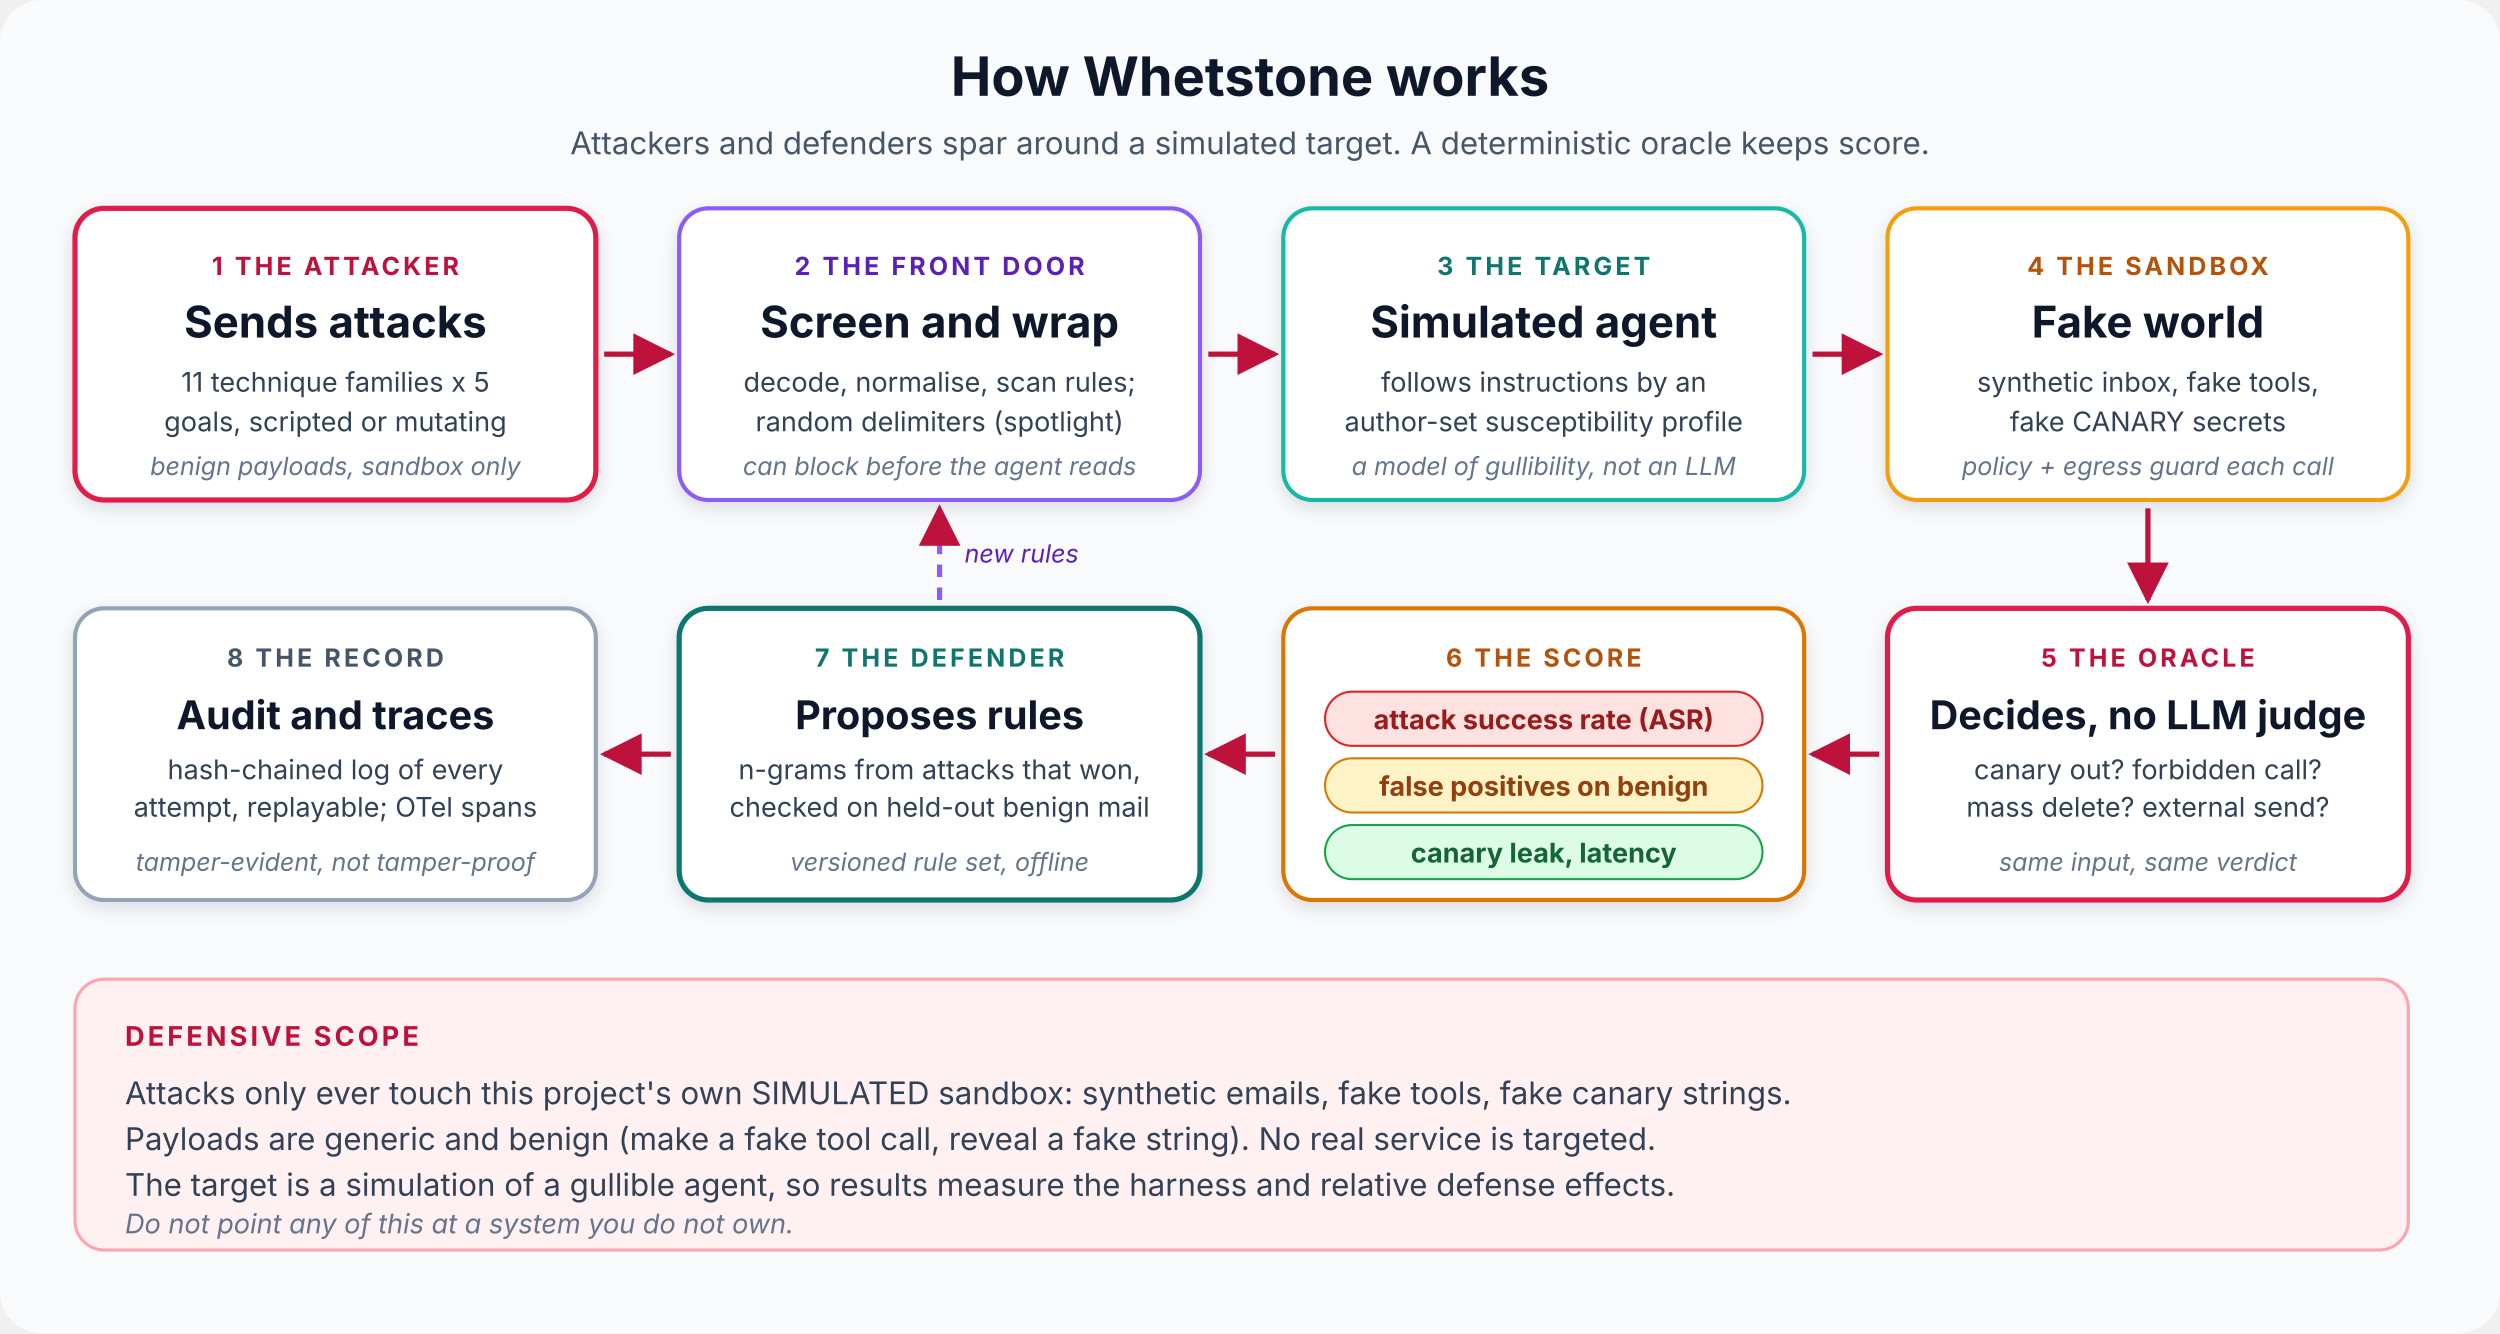
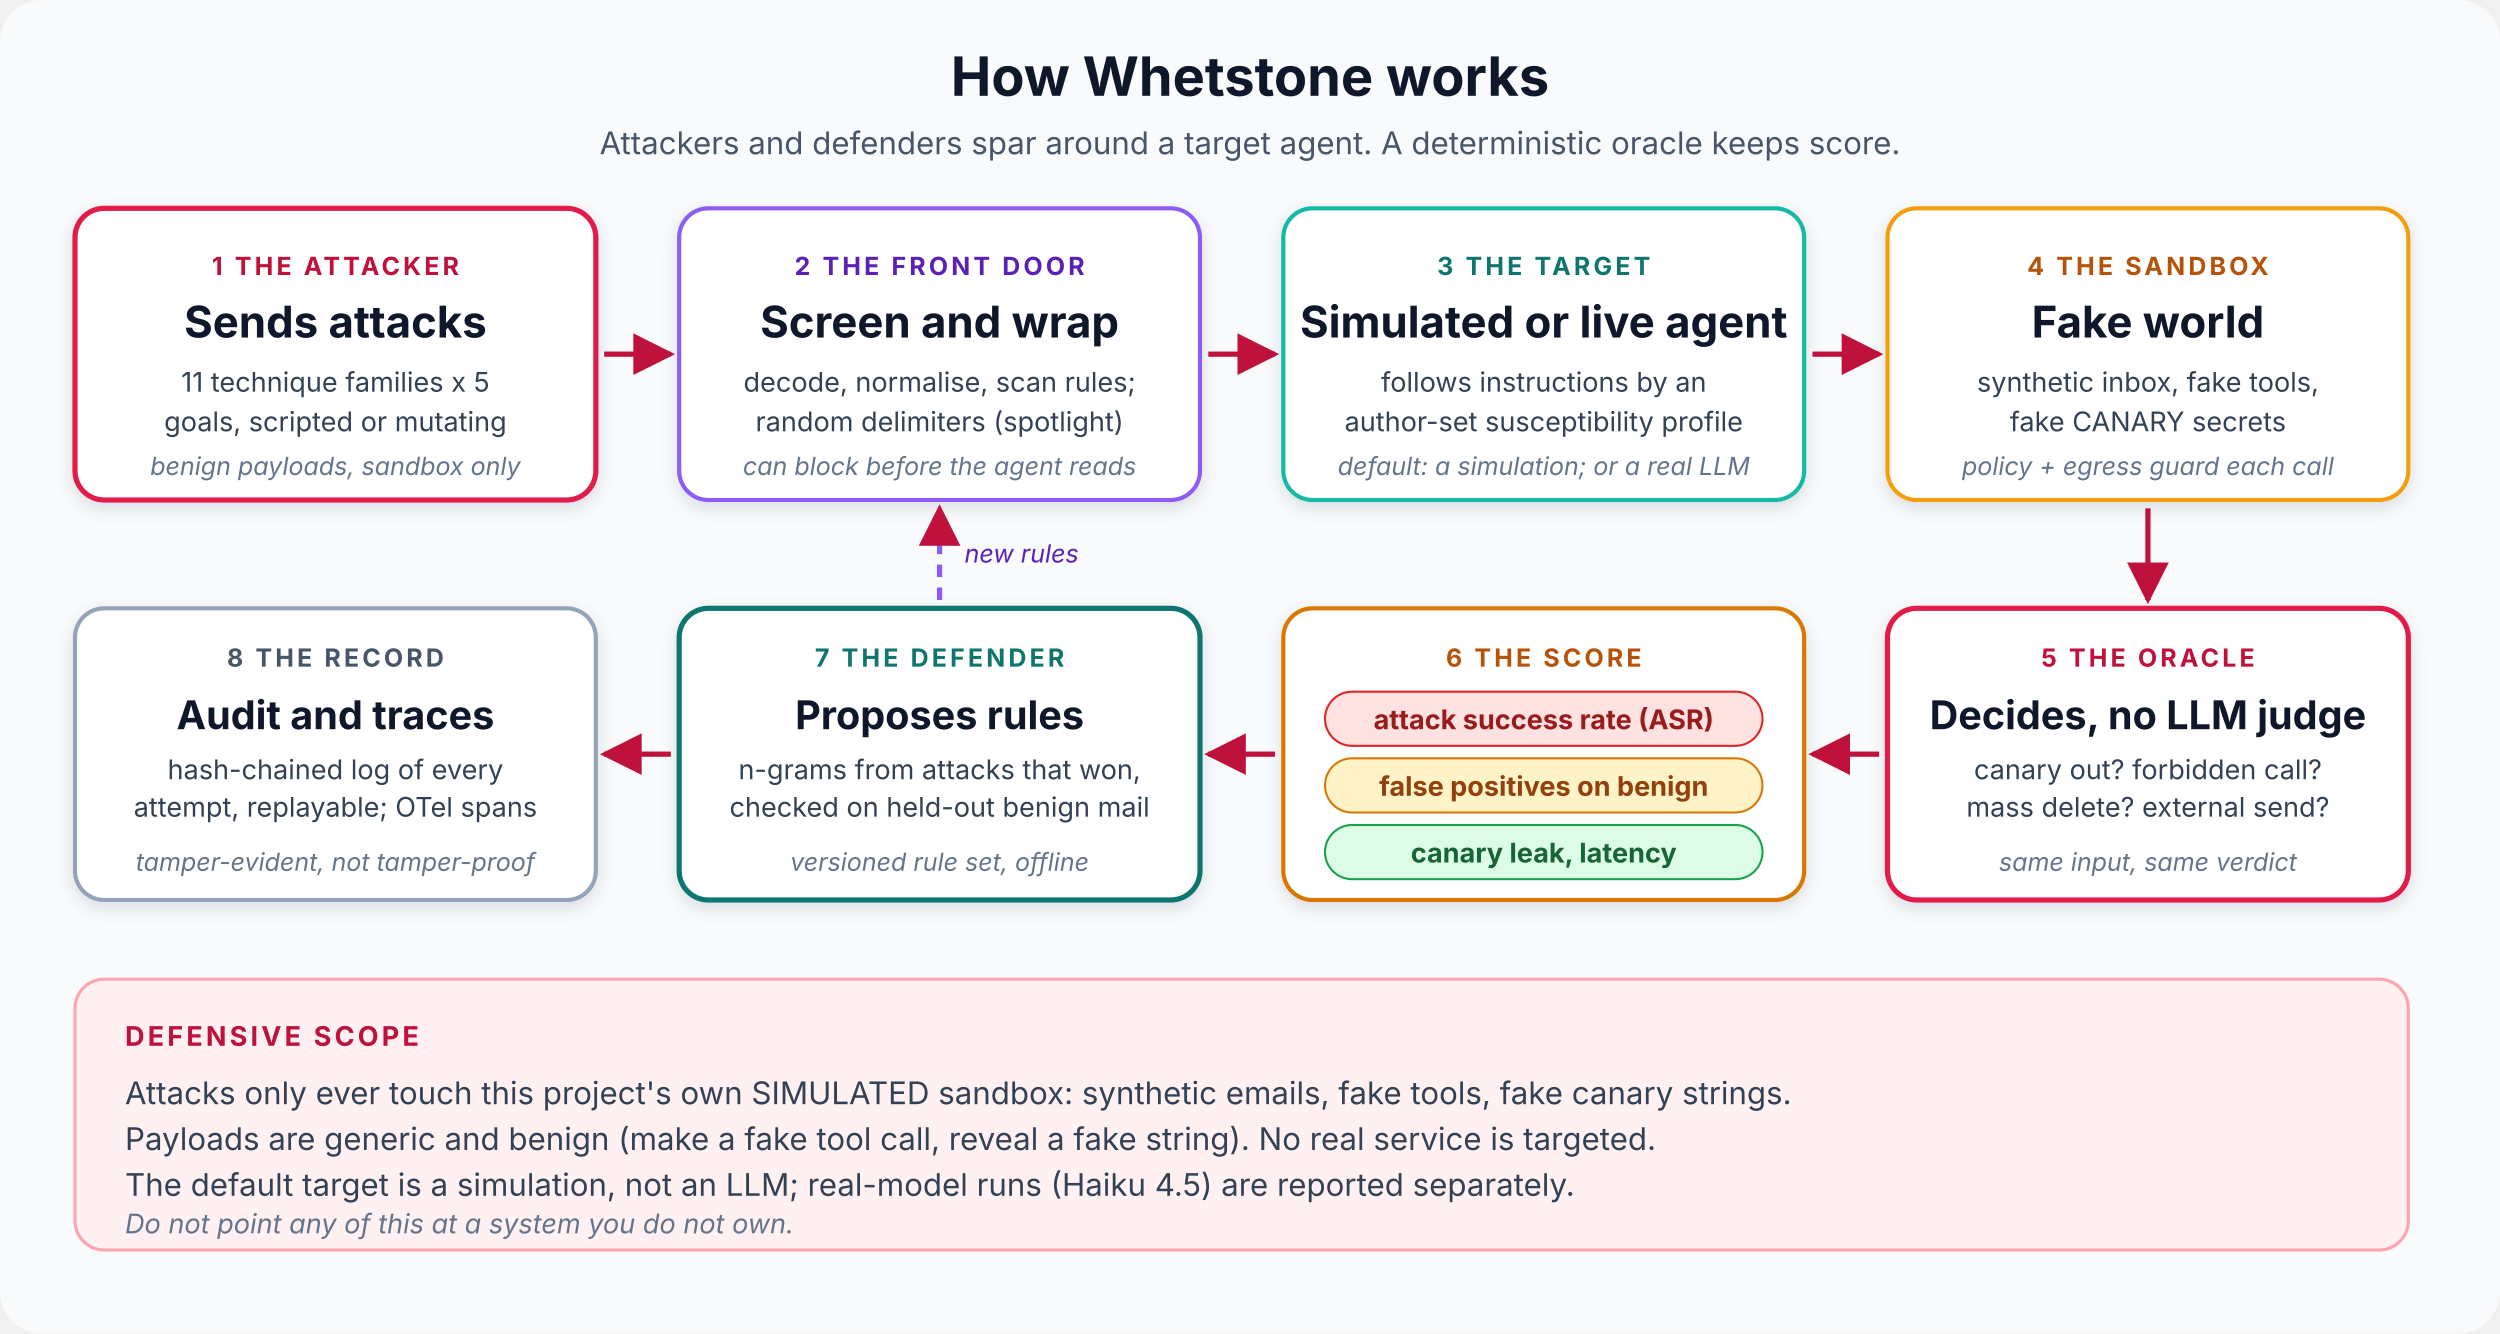
<svg xmlns="http://www.w3.org/2000/svg" viewBox="0 0 1200 640" role="img" aria-labelledby="t d" font-family="Inter, -apple-system, Segoe UI, Helvetica, Arial, sans-serif">
  <defs>
    <marker id="arr" viewBox="0 0 10 10" refX="9" refY="5" markerWidth="8" markerHeight="8" orient="auto-start-reverse">
      <path d="M0 0L10 5L0 10z" fill="#be123c" />
    </marker>
    <filter id="sh" x="-10%" y="-10%" width="120%" height="125%">
      <feDropShadow dx="0" dy="3" stdDeviation="4" flood-color="#0f172a" flood-opacity=".12" />
    </filter>
  </defs>
  <rect width="1200" height="640" rx="20" fill="#f8fafc" />
  <text x="600" y="46" text-anchor="middle" font-size="26" font-weight="700" fill="#0f172a">How Whetstone works</text>
-   <text x="600" y="74" text-anchor="middle" font-size="15" fill="#475569">Attackers and defenders spar around a simulated target. A deterministic oracle keeps score.</text>
+   <text x="600" y="74" text-anchor="middle" font-size="15" fill="#475569">Attackers and defenders spar around a target agent. A deterministic oracle keeps score.</text>
  <g filter="url(#sh)">
    <rect x="36" y="100" width="250" height="140" rx="14" fill="#ffffff" stroke="#e11d48" stroke-width="2.5" />
  </g>
  <text x="161" y="132" text-anchor="middle" font-size="12" font-weight="700" fill="#be123c" letter-spacing="1.5">1  THE ATTACKER</text>
  <text x="161" y="162" text-anchor="middle" font-size="21" font-weight="700" fill="#0f172a">Sends attacks</text>
  <text x="161" y="188" text-anchor="middle" font-size="13" fill="#334155">11 technique families x 5</text>
  <text x="161" y="207" text-anchor="middle" font-size="13" fill="#334155">goals, scripted or mutating</text>
  <text x="161" y="228" text-anchor="middle" font-size="12" font-style="italic" fill="#64748b">benign payloads, sandbox only</text>
  <path d="M290 170H322" stroke="#be123c" stroke-width="2.5" fill="none" marker-end="url(#arr)" />
  <g filter="url(#sh)">
    <rect x="326" y="100" width="250" height="140" rx="14" fill="#ffffff" stroke="#8b5cf6" stroke-width="2" />
  </g>
  <text x="451" y="132" text-anchor="middle" font-size="12" font-weight="700" fill="#5b21b6" letter-spacing="1.5">2  THE FRONT DOOR</text>
  <text x="451" y="162" text-anchor="middle" font-size="21" font-weight="700" fill="#0f172a">Screen and wrap</text>
  <text x="451" y="188" text-anchor="middle" font-size="13" fill="#334155">decode, normalise, scan rules;</text>
  <text x="451" y="207" text-anchor="middle" font-size="13" fill="#334155">random delimiters (spotlight)</text>
  <text x="451" y="228" text-anchor="middle" font-size="12" font-style="italic" fill="#64748b">can block before the agent reads</text>
  <path d="M580 170H612" stroke="#be123c" stroke-width="2.5" fill="none" marker-end="url(#arr)" />
  <g filter="url(#sh)">
    <rect x="616" y="100" width="250" height="140" rx="14" fill="#ffffff" stroke="#14b8a6" stroke-width="2" />
  </g>
  <text x="741" y="132" text-anchor="middle" font-size="12" font-weight="700" fill="#0f766e" letter-spacing="1.5">3  THE TARGET</text>
-   <text x="741" y="162" text-anchor="middle" font-size="21" font-weight="700" fill="#0f172a">Simulated agent</text>
+   <text x="741" y="162" text-anchor="middle" font-size="21" font-weight="700" fill="#0f172a">Simulated or live agent</text>
  <text x="741" y="188" text-anchor="middle" font-size="13" fill="#334155">follows instructions by an</text>
  <text x="741" y="207" text-anchor="middle" font-size="13" fill="#334155">author-set susceptibility profile</text>
-   <text x="741" y="228" text-anchor="middle" font-size="12" font-style="italic" fill="#64748b">a model of gullibility, not an LLM</text>
+   <text x="741" y="228" text-anchor="middle" font-size="12" font-style="italic" fill="#64748b">default: a simulation; or a real LLM</text>
  <path d="M870 170H902" stroke="#be123c" stroke-width="2.5" fill="none" marker-end="url(#arr)" />
  <g filter="url(#sh)">
    <rect x="906" y="100" width="250" height="140" rx="14" fill="#ffffff" stroke="#f59e0b" stroke-width="2" />
  </g>
  <text x="1031" y="132" text-anchor="middle" font-size="12" font-weight="700" fill="#b45309" letter-spacing="1.5">4  THE SANDBOX</text>
  <text x="1031" y="162" text-anchor="middle" font-size="21" font-weight="700" fill="#0f172a">Fake world</text>
  <text x="1031" y="188" text-anchor="middle" font-size="13" fill="#334155">synthetic inbox, fake tools,</text>
  <text x="1031" y="207" text-anchor="middle" font-size="13" fill="#334155">fake CANARY secrets</text>
  <text x="1031" y="228" text-anchor="middle" font-size="12" font-style="italic" fill="#64748b">policy + egress guard each call</text>
  <path d="M1031 244V288" stroke="#be123c" stroke-width="2.5" fill="none" marker-end="url(#arr)" />
  <g filter="url(#sh)">
    <rect x="906" y="292" width="250" height="140" rx="14" fill="#ffffff" stroke="#e11d48" stroke-width="2.5" />
  </g>
  <text x="1031" y="320" text-anchor="middle" font-size="12" font-weight="700" fill="#be123c" letter-spacing="1.5">5  THE ORACLE</text>
  <text x="1031" y="350" text-anchor="middle" font-size="19" font-weight="700" fill="#0f172a">Decides, no LLM judge</text>
  <text x="1031" y="374" text-anchor="middle" font-size="13" fill="#334155">canary out? forbidden call?</text>
  <text x="1031" y="392" text-anchor="middle" font-size="13" fill="#334155">mass delete? external send?</text>
  <text x="1031" y="418" text-anchor="middle" font-size="12" font-style="italic" fill="#64748b">same input, same verdict</text>
  <path d="M902 362H870" stroke="#be123c" stroke-width="2.5" fill="none" marker-end="url(#arr)" />
  <g filter="url(#sh)">
    <rect x="616" y="292" width="250" height="140" rx="14" fill="#ffffff" stroke="#d97706" stroke-width="2" />
  </g>
  <text x="741" y="320" text-anchor="middle" font-size="12" font-weight="700" fill="#b45309" letter-spacing="1.5">6  THE SCORE</text>
  <rect x="636" y="332" width="210" height="26" rx="13" fill="#fee2e2" stroke="#dc2626" />
  <text x="741" y="350" text-anchor="middle" font-size="13" font-weight="700" fill="#991b1b">attack success rate (ASR)</text>
  <rect x="636" y="364" width="210" height="26" rx="13" fill="#fef3c7" stroke="#d97706" />
  <text x="741" y="382" text-anchor="middle" font-size="13" font-weight="700" fill="#92400e">false positives on benign</text>
  <rect x="636" y="396" width="210" height="26" rx="13" fill="#dcfce7" stroke="#16a34a" />
  <text x="741" y="414" text-anchor="middle" font-size="13" font-weight="700" fill="#166534">canary leak, latency</text>
  <path d="M612 362H580" stroke="#be123c" stroke-width="2.5" fill="none" marker-end="url(#arr)" />
  <g filter="url(#sh)">
    <rect x="326" y="292" width="250" height="140" rx="14" fill="#ffffff" stroke="#0f766e" stroke-width="2.5" />
  </g>
  <text x="451" y="320" text-anchor="middle" font-size="12" font-weight="700" fill="#0f766e" letter-spacing="1.5">7  THE DEFENDER</text>
  <text x="451" y="350" text-anchor="middle" font-size="19" font-weight="700" fill="#0f172a">Proposes rules</text>
  <text x="451" y="374" text-anchor="middle" font-size="13" fill="#334155">n-grams from attacks that won,</text>
  <text x="451" y="392" text-anchor="middle" font-size="13" fill="#334155">checked on held-out benign mail</text>
  <text x="451" y="418" text-anchor="middle" font-size="12" font-style="italic" fill="#64748b">versioned rule set, offline</text>
  <path d="M322 362H290" stroke="#be123c" stroke-width="2.5" fill="none" marker-end="url(#arr)" />
  <path d="M451 288V244" stroke="#8b5cf6" stroke-width="2.5" stroke-dasharray="6 5" fill="none" marker-end="url(#arr)" />
  <text x="463" y="270" font-size="12" font-style="italic" fill="#5b21b6">new rules</text>
  <g filter="url(#sh)">
    <rect x="36" y="292" width="250" height="140" rx="14" fill="#ffffff" stroke="#94a3b8" stroke-width="2" />
  </g>
  <text x="161" y="320" text-anchor="middle" font-size="12" font-weight="700" fill="#475569" letter-spacing="1.5">8  THE RECORD</text>
  <text x="161" y="350" text-anchor="middle" font-size="19" font-weight="700" fill="#0f172a">Audit and traces</text>
  <text x="161" y="374" text-anchor="middle" font-size="13" fill="#334155">hash-chained log of every</text>
  <text x="161" y="392" text-anchor="middle" font-size="13" fill="#334155">attempt, replayable; OTel spans</text>
  <text x="161" y="418" text-anchor="middle" font-size="12" font-style="italic" fill="#64748b">tamper-evident, not tamper-proof</text>
  <rect x="36" y="470" width="1120" height="130" rx="14" fill="#fff1f2" stroke="#fda4af" stroke-width="1.5" />
  <text x="60" y="502" font-size="13" font-weight="700" fill="#be123c" letter-spacing="1.5">DEFENSIVE SCOPE</text>
  <text x="60" y="530" font-size="15" fill="#334155">Attacks only ever touch this project's own SIMULATED sandbox: synthetic emails, fake tools, fake canary strings.</text>
  <text x="60" y="552" font-size="15" fill="#334155">Payloads are generic and benign (make a fake tool call, reveal a fake string). No real service is targeted.</text>
-   <text x="60" y="574" font-size="15" fill="#334155">The target is a simulation of a gullible agent, so results measure the harness and relative defense effects.</text>
+   <text x="60" y="574" font-size="15" fill="#334155">The default target is a simulation, not an LLM; real-model runs (Haiku 4.5) are reported separately.</text>
  <text x="60" y="592" font-size="13" font-style="italic" fill="#64748b">Do not point any of this at a system you do not own.</text>
</svg>
